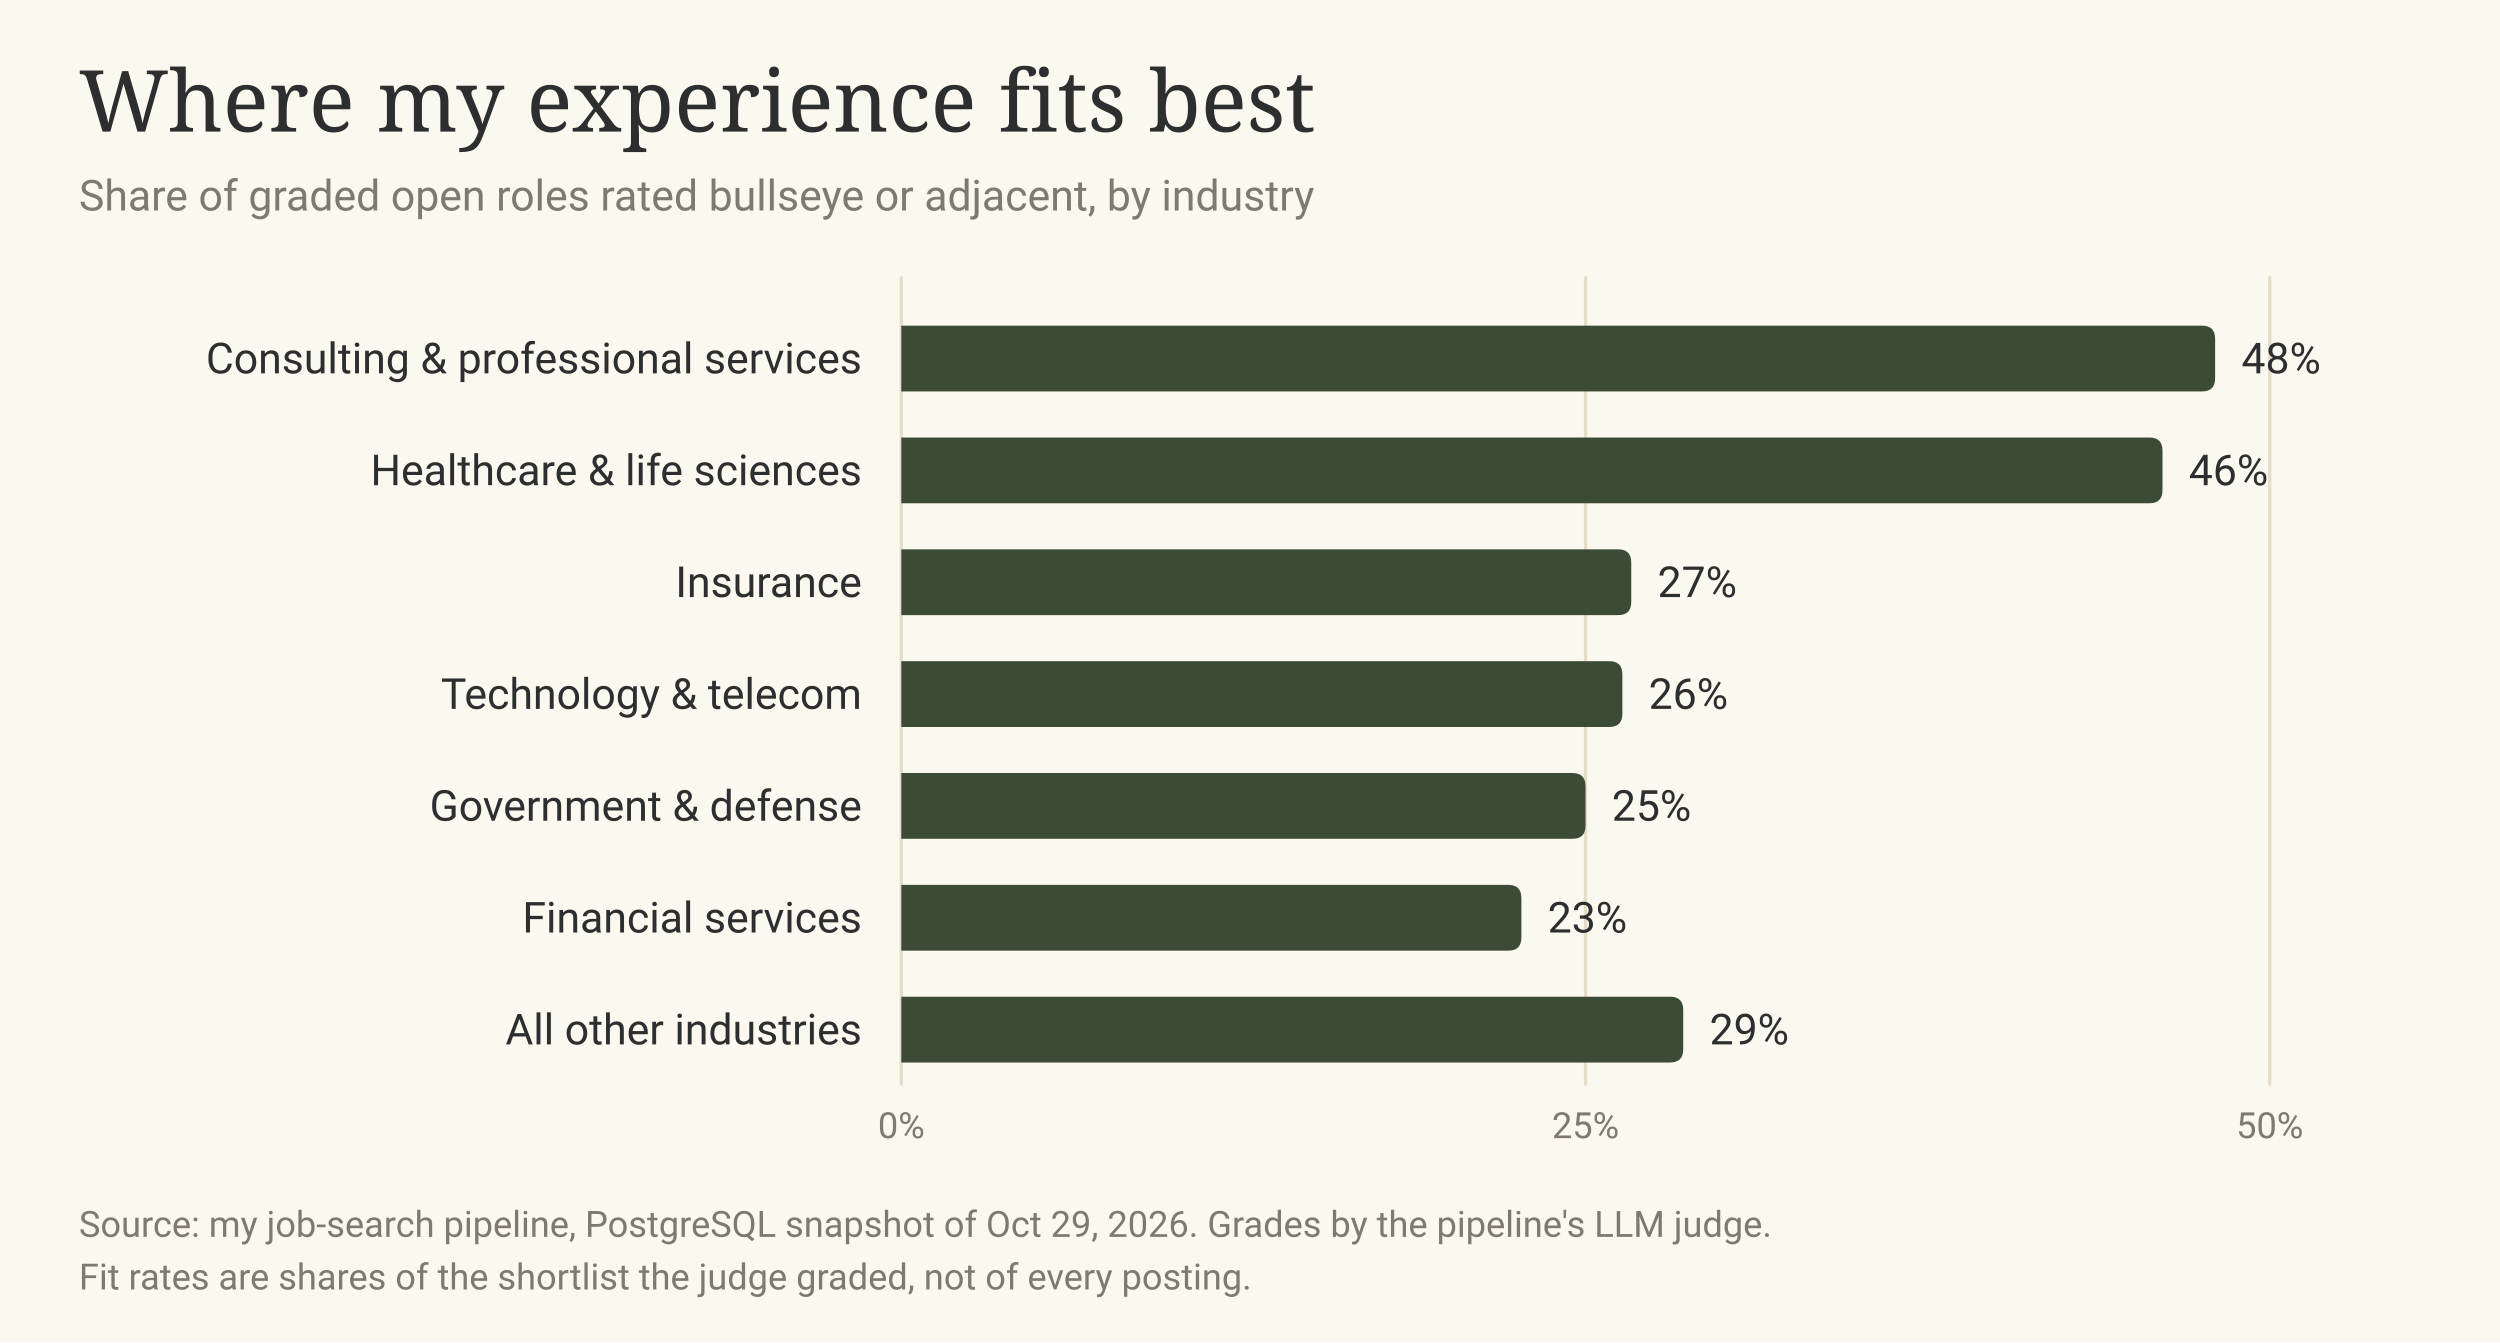
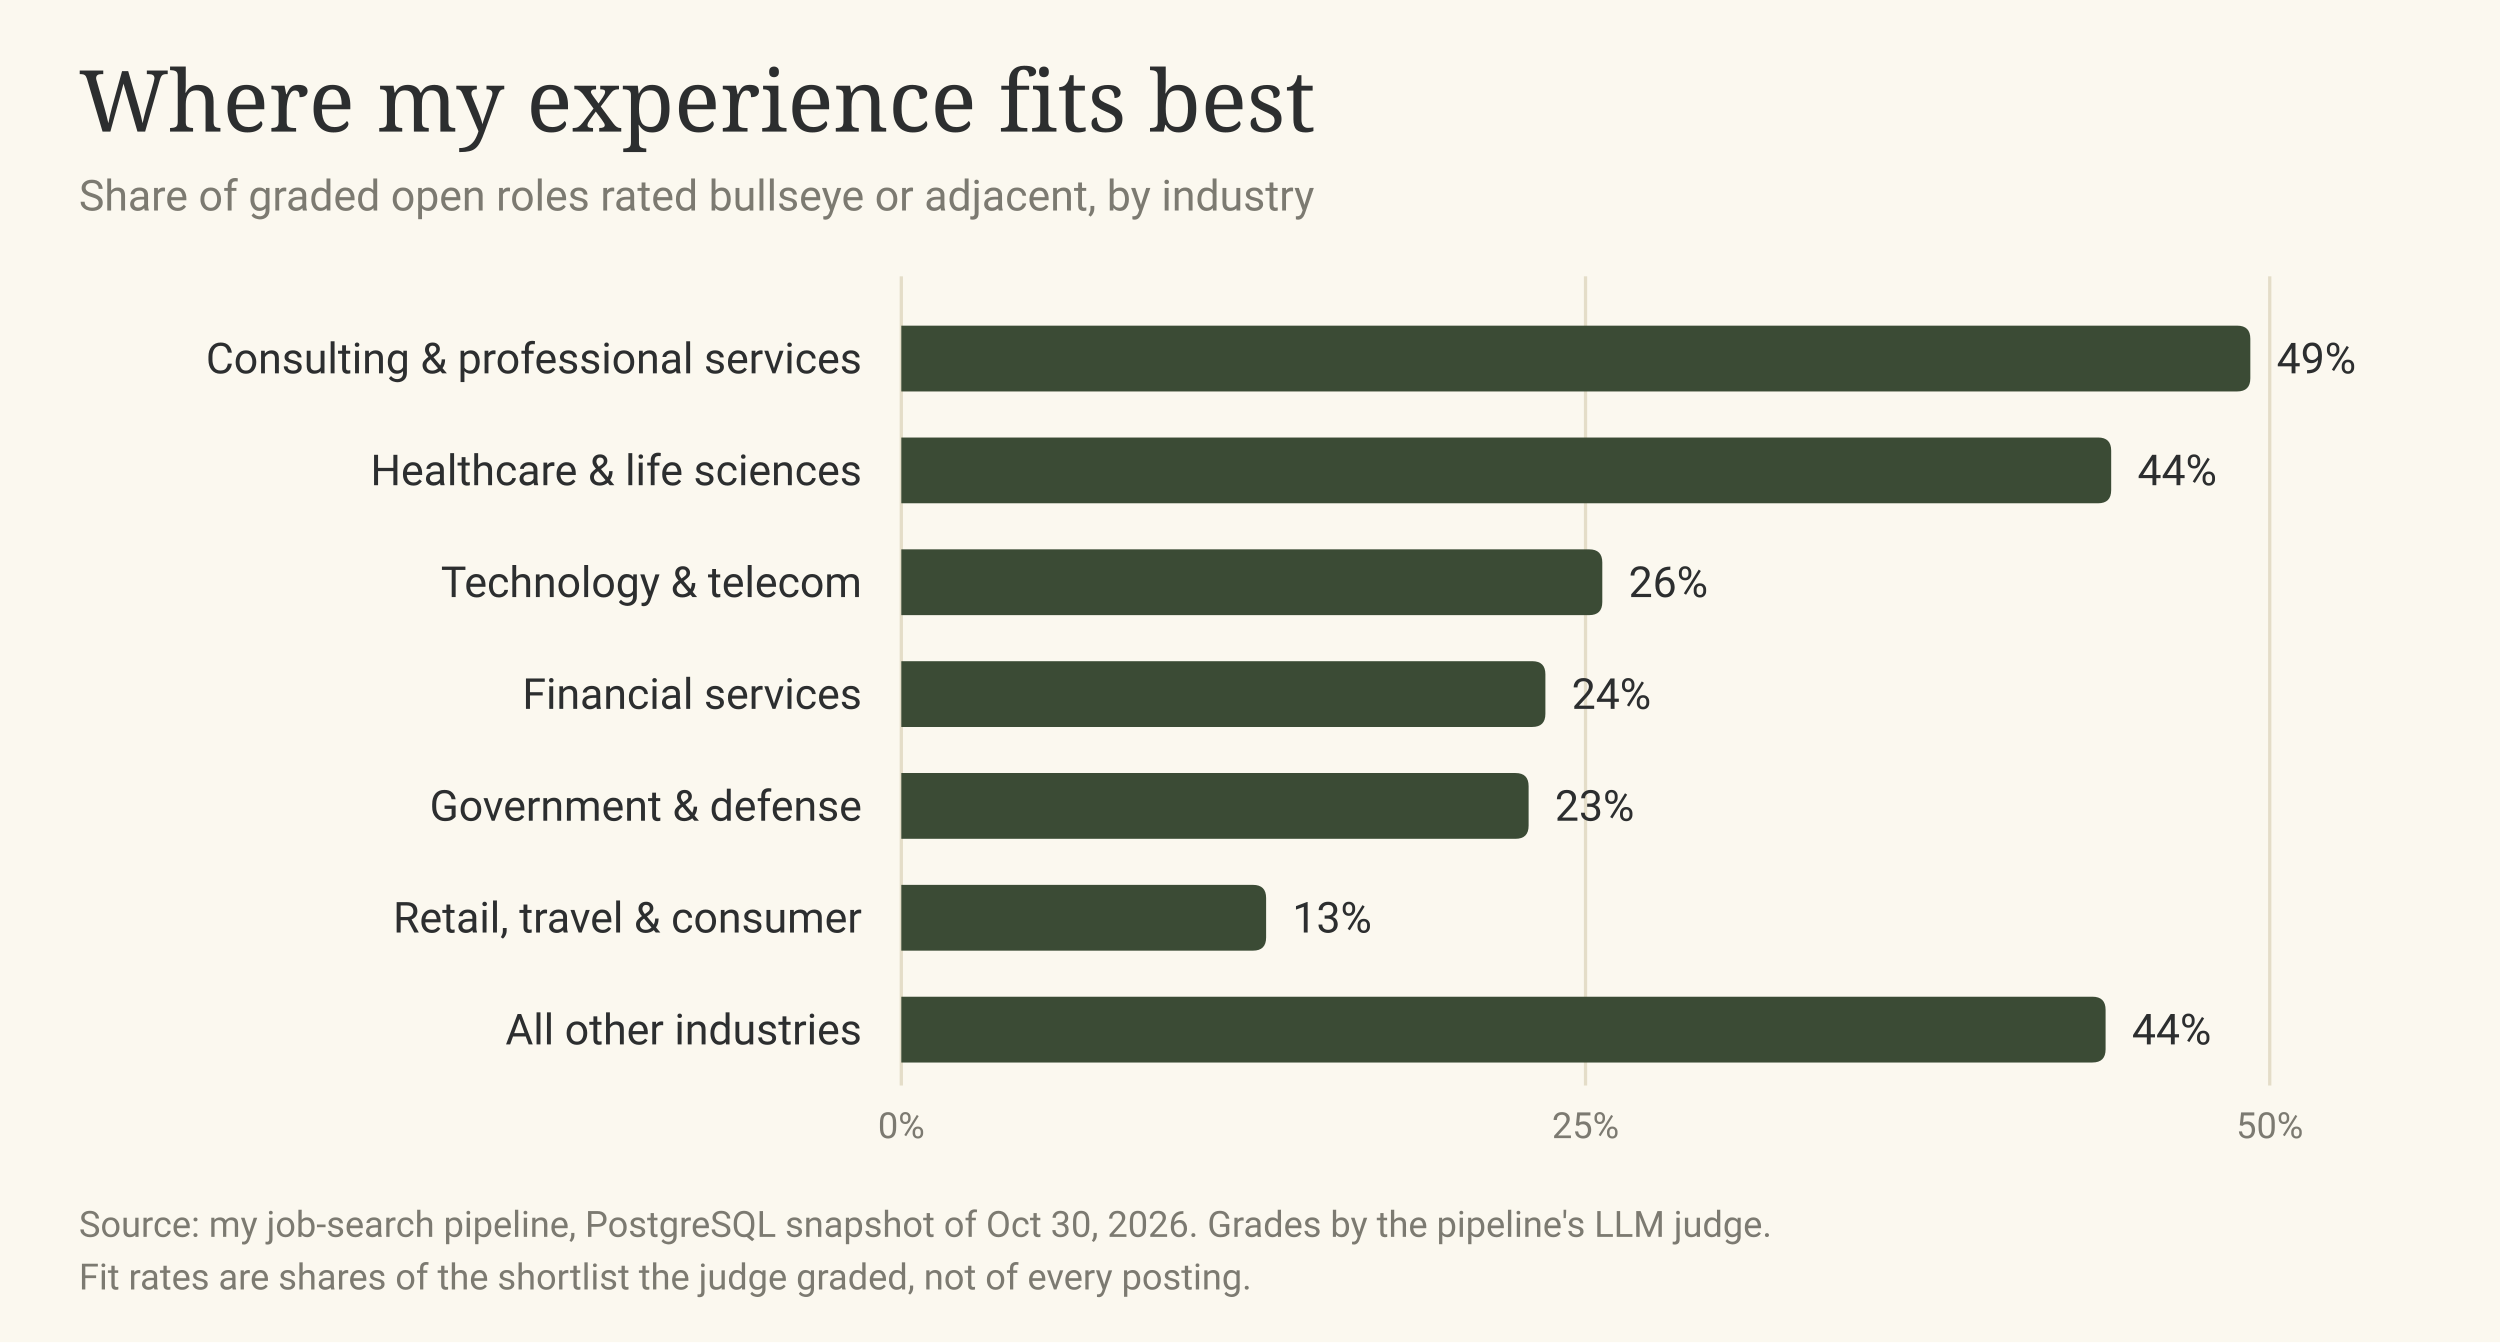
<svg xmlns="http://www.w3.org/2000/svg" viewBox="0 0 760 408" width="760" height="408" role="img" aria-labelledby="t d">
  <rect width="760" height="408" fill="#fbf8ef" />
  <text x="24" y="40" font-family="'Instrument Serif', 'Iowan Old Style', Georgia, serif" font-size="26" fill="#2c2e2f">Where my experience fits best</text>
  <text x="24" y="64" font-family="-apple-system, BlinkMacSystemFont, 'Segoe UI', Roboto, Inter, sans-serif" font-size="13" fill="#7c7a71">Share of graded open roles rated bullseye or adjacent, by industry</text>
  <line x1="274.0" y1="84" x2="274.0" y2="330" stroke="#e4ddc8" stroke-width="1" />
  <text x="274.0" y="346" text-anchor="middle" font-family="-apple-system, BlinkMacSystemFont, 'Segoe UI', Roboto, Inter, sans-serif" font-size="11" fill="#7c7a71">0%</text>
  <line x1="482.0" y1="84" x2="482.0" y2="330" stroke="#e4ddc8" stroke-width="1" />
  <text x="482.0" y="346" text-anchor="middle" font-family="-apple-system, BlinkMacSystemFont, 'Segoe UI', Roboto, Inter, sans-serif" font-size="11" fill="#7c7a71">25%</text>
  <line x1="690.0" y1="84" x2="690.0" y2="330" stroke="#e4ddc8" stroke-width="1" />
  <text x="690.0" y="346" text-anchor="middle" font-family="-apple-system, BlinkMacSystemFont, 'Segoe UI', Roboto, Inter, sans-serif" font-size="11" fill="#7c7a71">50%</text>
  <g>
    <text x="262" y="113.5" text-anchor="end" font-family="-apple-system, BlinkMacSystemFont, 'Segoe UI', Roboto, Inter, sans-serif" font-size="13" fill="#2c2e2f">Consulting &amp; professional services</text>
-     <path d="M274.0,99.0H669.4Q673.4,99.0 673.4,103.0V115.0Q673.4,119.0 669.4,119.0H274.0Z" fill="#3b4b35" />
-     <text x="681.4" y="113.5" font-family="-apple-system, BlinkMacSystemFont, 'Segoe UI', Roboto, Inter, sans-serif" font-size="13" fill="#2c2e2f">48%</text>
+     <path d="M274.0,99.0H680.1Q684.1,99.0 684.1,103.0V115.0Q684.1,119.0 680.1,119.0H274.0Z" fill="#3b4b35" />
+     <text x="692.1" y="113.5" font-family="-apple-system, BlinkMacSystemFont, 'Segoe UI', Roboto, Inter, sans-serif" font-size="13" fill="#2c2e2f">49%</text>
  </g>
  <g>
    <text x="262" y="147.5" text-anchor="end" font-family="-apple-system, BlinkMacSystemFont, 'Segoe UI', Roboto, Inter, sans-serif" font-size="13" fill="#2c2e2f">Healthcare &amp; life sciences</text>
-     <path d="M274.0,133.0H653.4Q657.4,133.0 657.4,137.0V149.0Q657.4,153.0 653.4,153.0H274.0Z" fill="#3b4b35" />
-     <text x="665.4" y="147.5" font-family="-apple-system, BlinkMacSystemFont, 'Segoe UI', Roboto, Inter, sans-serif" font-size="13" fill="#2c2e2f">46%</text>
+     <path d="M274.0,133.0H637.8Q641.8,133.0 641.8,137.0V149.0Q641.8,153.0 637.8,153.0H274.0Z" fill="#3b4b35" />
+     <text x="649.8" y="147.5" font-family="-apple-system, BlinkMacSystemFont, 'Segoe UI', Roboto, Inter, sans-serif" font-size="13" fill="#2c2e2f">44%</text>
  </g>
  <g>
-     <text x="262" y="181.5" text-anchor="end" font-family="-apple-system, BlinkMacSystemFont, 'Segoe UI', Roboto, Inter, sans-serif" font-size="13" fill="#2c2e2f">Insurance</text>
-     <path d="M274.0,167.0H491.9Q495.9,167.0 495.9,171.0V183.0Q495.9,187.0 491.9,187.0H274.0Z" fill="#3b4b35" />
-     <text x="503.9" y="181.5" font-family="-apple-system, BlinkMacSystemFont, 'Segoe UI', Roboto, Inter, sans-serif" font-size="13" fill="#2c2e2f">27%</text>
+     <text x="262" y="181.5" text-anchor="end" font-family="-apple-system, BlinkMacSystemFont, 'Segoe UI', Roboto, Inter, sans-serif" font-size="13" fill="#2c2e2f">Technology &amp; telecom</text>
+     <path d="M274.0,167.0H483.1Q487.1,167.0 487.1,171.0V183.0Q487.1,187.0 483.1,187.0H274.0Z" fill="#3b4b35" />
+     <text x="495.1" y="181.5" font-family="-apple-system, BlinkMacSystemFont, 'Segoe UI', Roboto, Inter, sans-serif" font-size="13" fill="#2c2e2f">26%</text>
  </g>
  <g>
-     <text x="262" y="215.5" text-anchor="end" font-family="-apple-system, BlinkMacSystemFont, 'Segoe UI', Roboto, Inter, sans-serif" font-size="13" fill="#2c2e2f">Technology &amp; telecom</text>
-     <path d="M274.0,201.0H489.2Q493.2,201.0 493.2,205.0V217.0Q493.2,221.0 489.2,221.0H274.0Z" fill="#3b4b35" />
-     <text x="501.2" y="215.5" font-family="-apple-system, BlinkMacSystemFont, 'Segoe UI', Roboto, Inter, sans-serif" font-size="13" fill="#2c2e2f">26%</text>
+     <text x="262" y="215.5" text-anchor="end" font-family="-apple-system, BlinkMacSystemFont, 'Segoe UI', Roboto, Inter, sans-serif" font-size="13" fill="#2c2e2f">Financial services</text>
+     <path d="M274.0,201.0H465.8Q469.8,201.0 469.8,205.0V217.0Q469.8,221.0 465.8,221.0H274.0Z" fill="#3b4b35" />
+     <text x="477.8" y="215.5" font-family="-apple-system, BlinkMacSystemFont, 'Segoe UI', Roboto, Inter, sans-serif" font-size="13" fill="#2c2e2f">24%</text>
  </g>
  <g>
    <text x="262" y="249.5" text-anchor="end" font-family="-apple-system, BlinkMacSystemFont, 'Segoe UI', Roboto, Inter, sans-serif" font-size="13" fill="#2c2e2f">Government &amp; defense</text>
-     <path d="M274.0,235.0H478.0Q482.0,235.0 482.0,239.0V251.0Q482.0,255.0 478.0,255.0H274.0Z" fill="#3b4b35" />
-     <text x="490.0" y="249.5" font-family="-apple-system, BlinkMacSystemFont, 'Segoe UI', Roboto, Inter, sans-serif" font-size="13" fill="#2c2e2f">25%</text>
+     <path d="M274.0,235.0H460.7Q464.7,235.0 464.7,239.0V251.0Q464.7,255.0 460.7,255.0H274.0Z" fill="#3b4b35" />
+     <text x="472.7" y="249.5" font-family="-apple-system, BlinkMacSystemFont, 'Segoe UI', Roboto, Inter, sans-serif" font-size="13" fill="#2c2e2f">23%</text>
  </g>
  <g>
-     <text x="262" y="283.5" text-anchor="end" font-family="-apple-system, BlinkMacSystemFont, 'Segoe UI', Roboto, Inter, sans-serif" font-size="13" fill="#2c2e2f">Financial services</text>
-     <path d="M274.0,269.0H458.5Q462.5,269.0 462.5,273.0V285.0Q462.5,289.0 458.5,289.0H274.0Z" fill="#3b4b35" />
-     <text x="470.5" y="283.5" font-family="-apple-system, BlinkMacSystemFont, 'Segoe UI', Roboto, Inter, sans-serif" font-size="13" fill="#2c2e2f">23%</text>
+     <text x="262" y="283.5" text-anchor="end" font-family="-apple-system, BlinkMacSystemFont, 'Segoe UI', Roboto, Inter, sans-serif" font-size="13" fill="#2c2e2f">Retail, travel &amp; consumer</text>
+     <path d="M274.0,269.0H380.9Q384.9,269.0 384.9,273.0V285.0Q384.9,289.0 380.9,289.0H274.0Z" fill="#3b4b35" />
+     <text x="392.9" y="283.5" font-family="-apple-system, BlinkMacSystemFont, 'Segoe UI', Roboto, Inter, sans-serif" font-size="13" fill="#2c2e2f">13%</text>
  </g>
  <g>
    <text x="262" y="317.5" text-anchor="end" font-family="-apple-system, BlinkMacSystemFont, 'Segoe UI', Roboto, Inter, sans-serif" font-size="13" fill="#2c2e2f">All other industries</text>
-     <path d="M274.0,303.0H507.7Q511.7,303.0 511.7,307.0V319.0Q511.7,323.0 507.7,323.0H274.0Z" fill="#3b4b35" />
-     <text x="519.7" y="317.5" font-family="-apple-system, BlinkMacSystemFont, 'Segoe UI', Roboto, Inter, sans-serif" font-size="13" fill="#2c2e2f">29%</text>
+     <path d="M274.0,303.0H636.1Q640.1,303.0 640.1,307.0V319.0Q640.1,323.0 636.1,323.0H274.0Z" fill="#3b4b35" />
+     <text x="648.1" y="317.5" font-family="-apple-system, BlinkMacSystemFont, 'Segoe UI', Roboto, Inter, sans-serif" font-size="13" fill="#2c2e2f">44%</text>
  </g>
-   <text x="24" y="376" font-family="-apple-system, BlinkMacSystemFont, 'Segoe UI', Roboto, Inter, sans-serif" font-size="11" fill="#7c7a71">Source: my job-search pipeline, PostgreSQL snapshot of Oct 29, 2026. Grades by the pipeline's LLM judge.</text>
+   <text x="24" y="376" font-family="-apple-system, BlinkMacSystemFont, 'Segoe UI', Roboto, Inter, sans-serif" font-size="11" fill="#7c7a71">Source: my job-search pipeline, PostgreSQL snapshot of Oct 30, 2026. Grades by the pipeline's LLM judge.</text>
  <text x="24" y="392" font-family="-apple-system, BlinkMacSystemFont, 'Segoe UI', Roboto, Inter, sans-serif" font-size="11" fill="#7c7a71">Fit rates are shares of the shortlist the judge graded, not of every posting.</text>
</svg>
